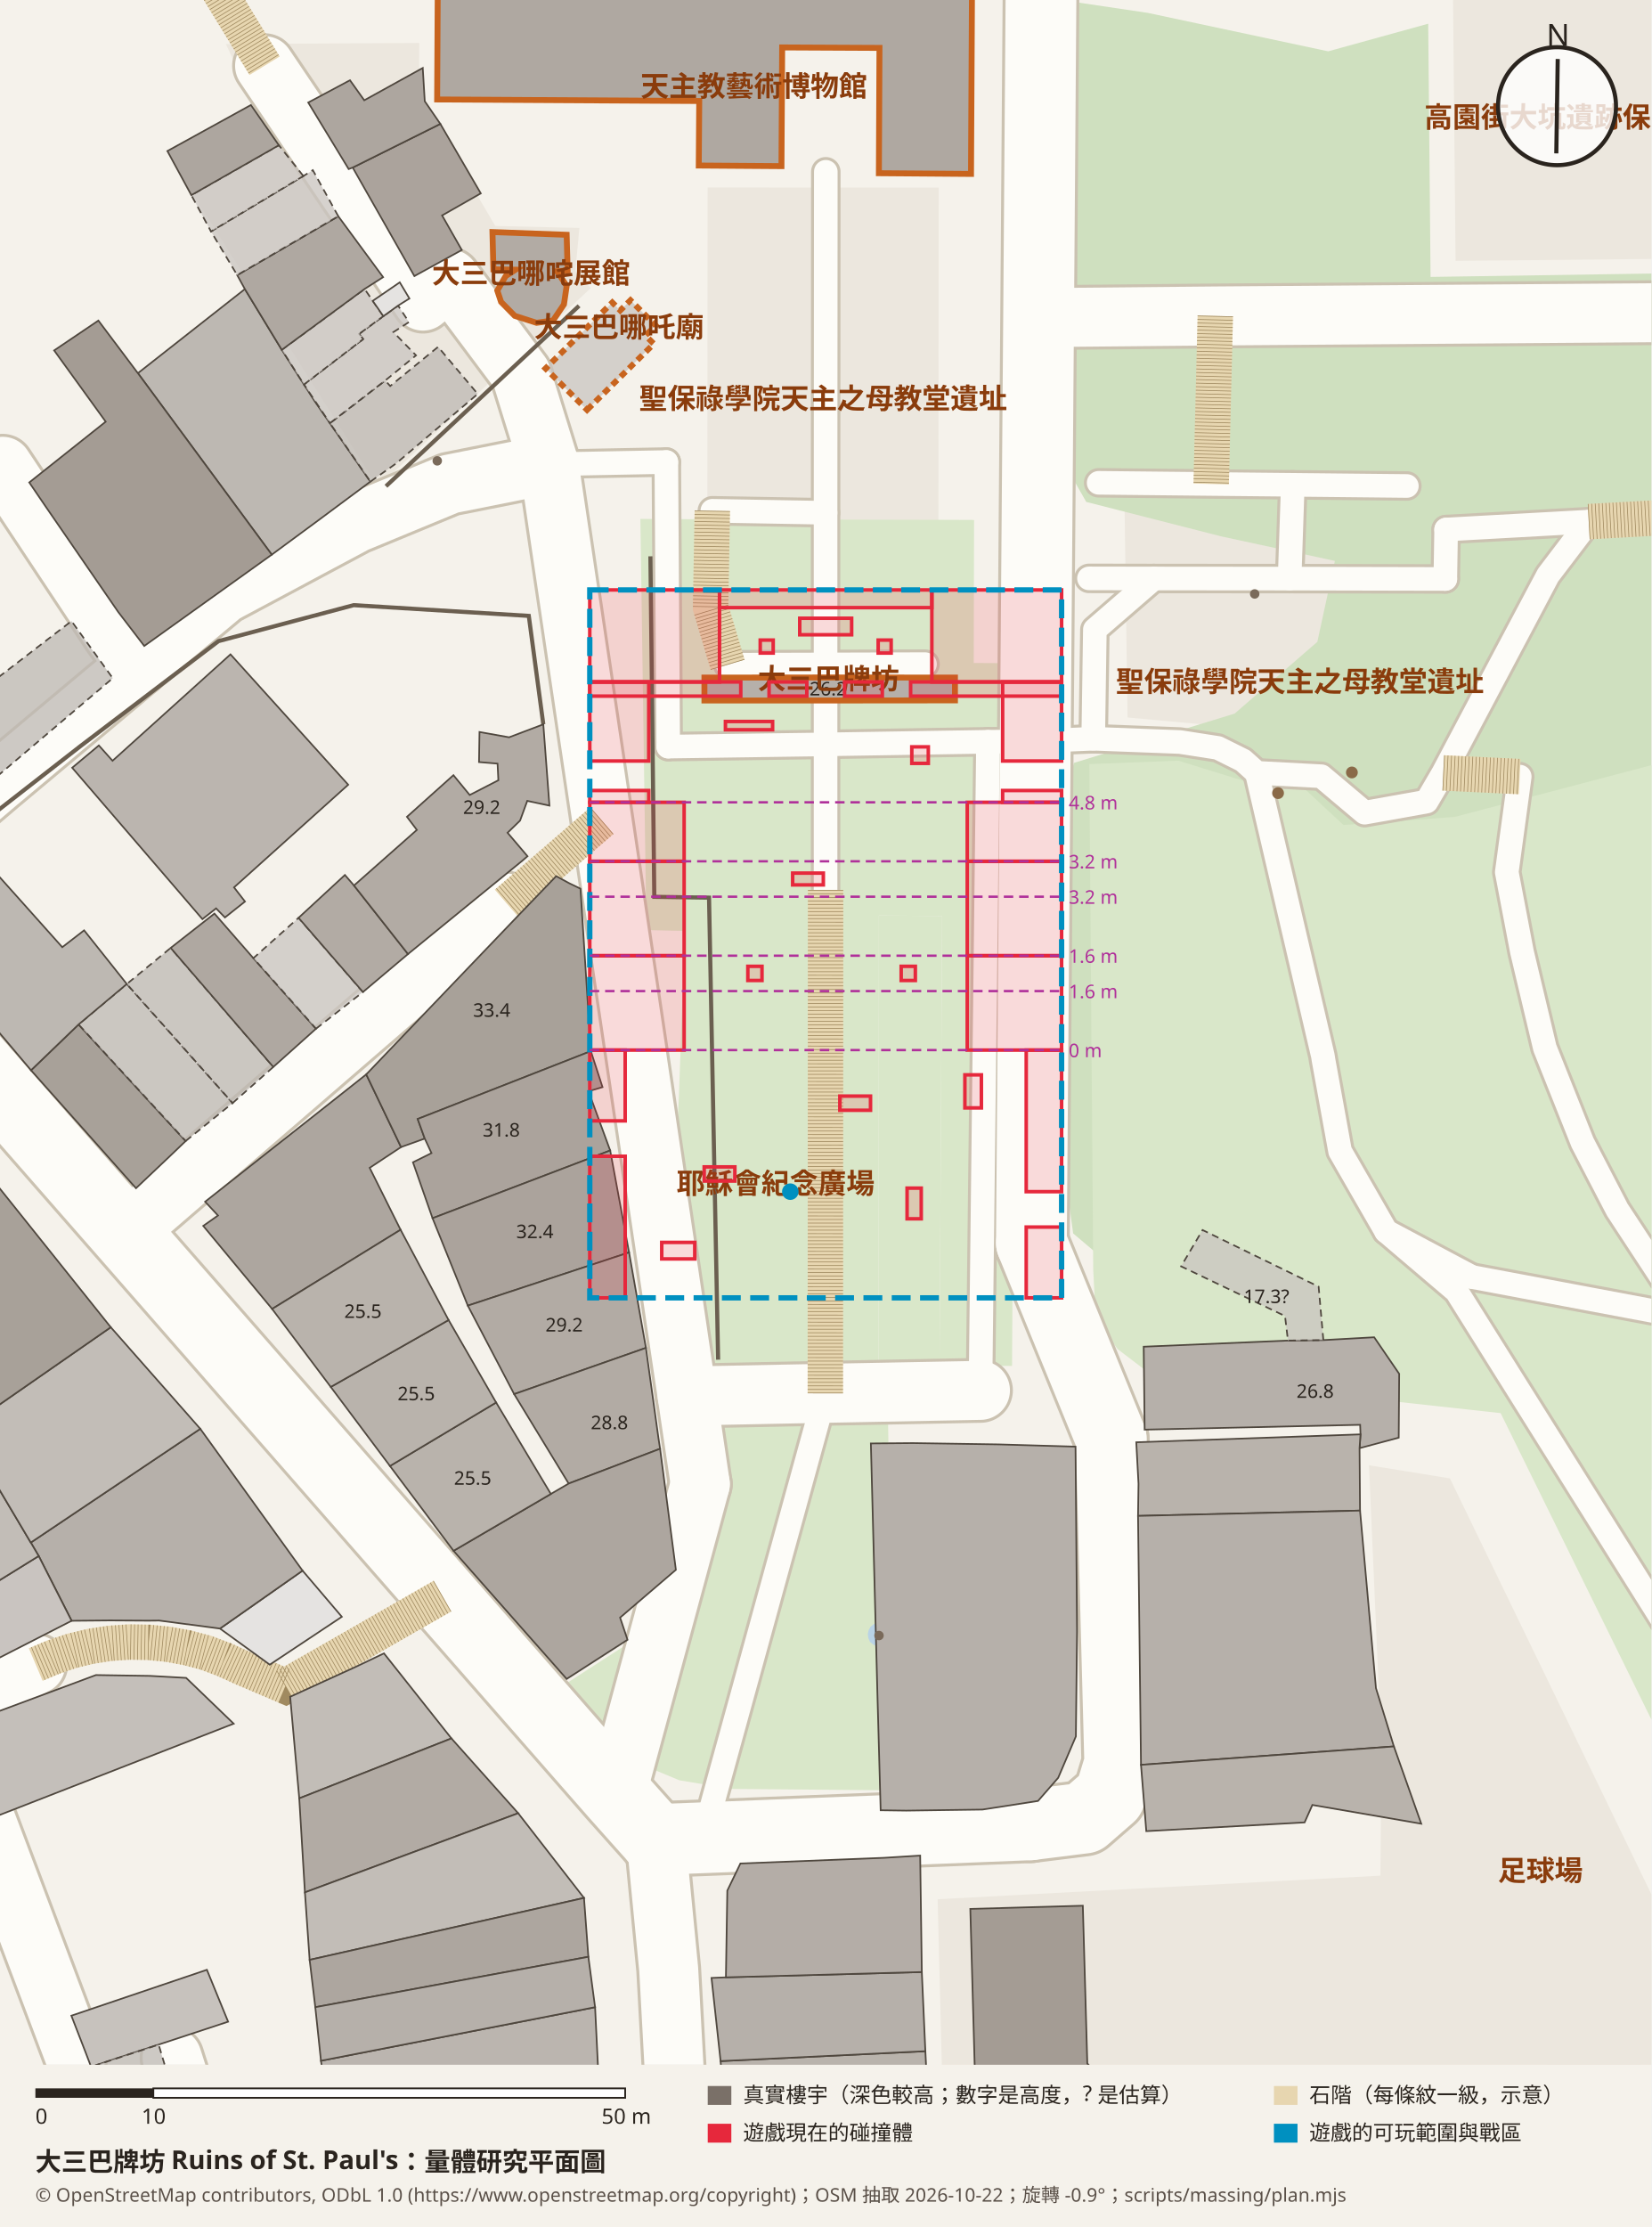
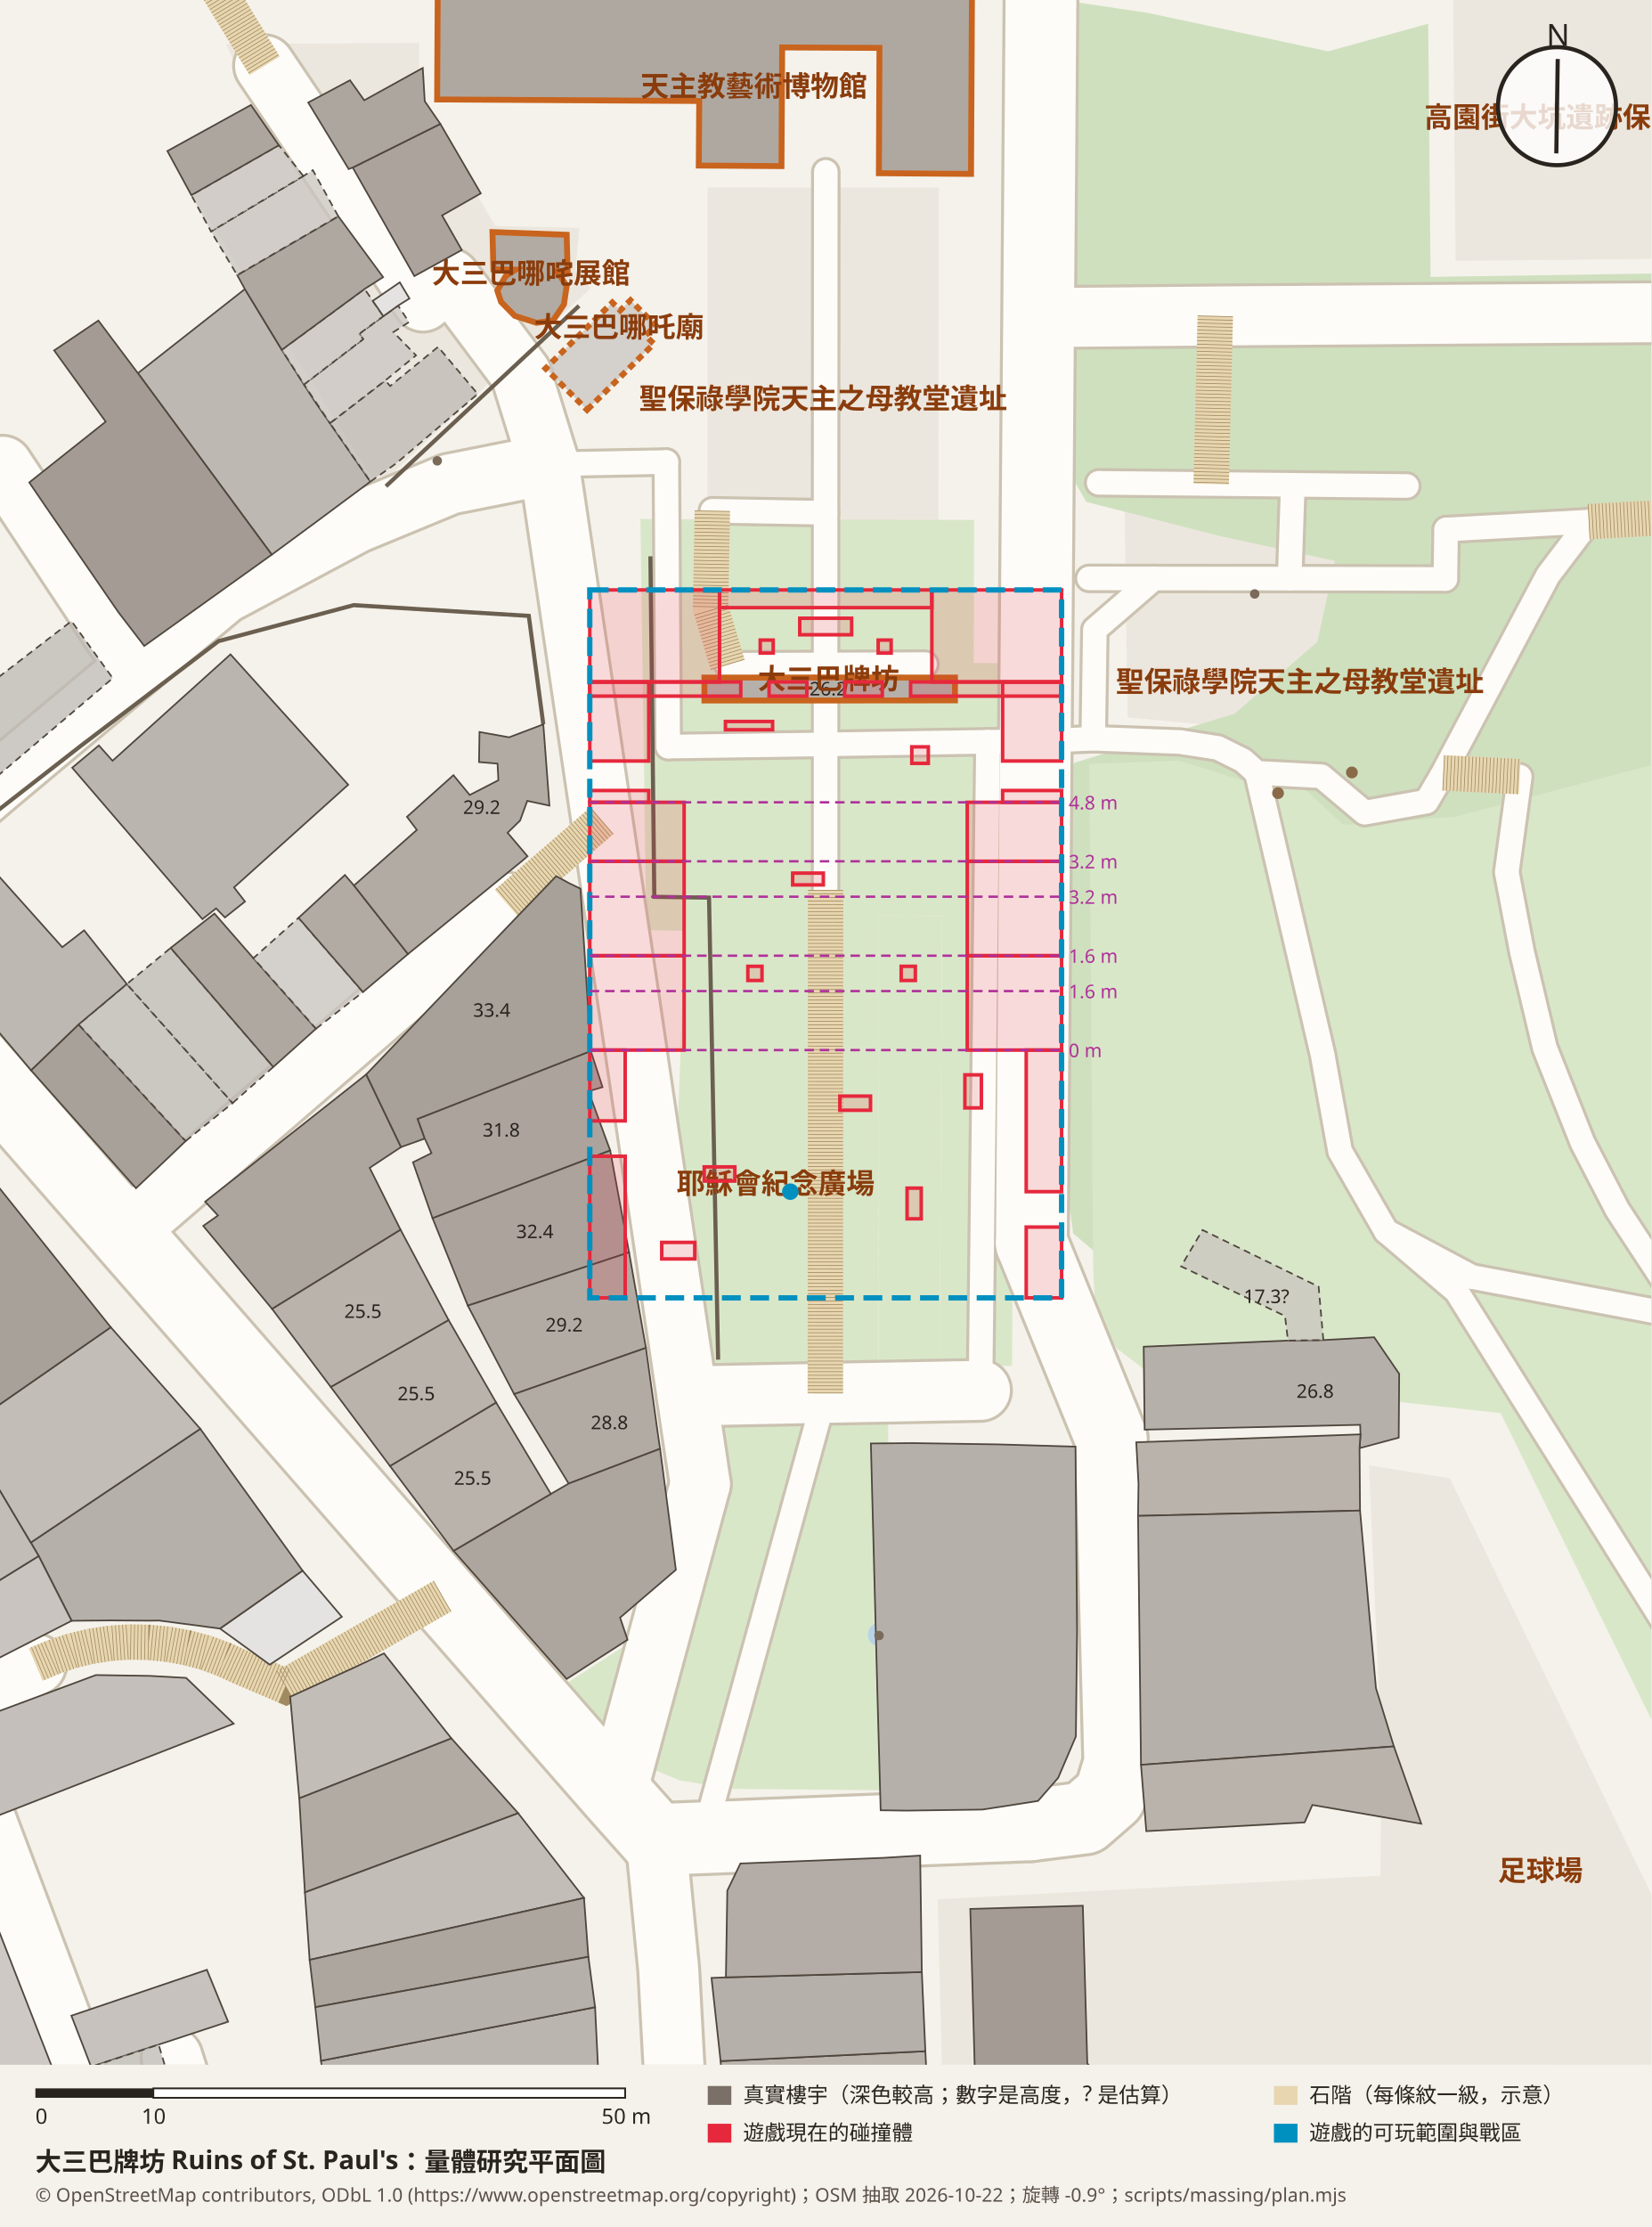
<svg xmlns="http://www.w3.org/2000/svg" width="1120" height="1510" viewBox="-70 -80 140 188.75" font-family="'Noto Sans TC','PingFang TC','Microsoft JhengHei',sans-serif">
  <rect x="-70" y="-80" width="140" height="188.75" fill="#f5f2eb" />
  <clipPath id="view">
    <rect x="-70" y="-80" width="140" height="175" />
  </clipPath>
  <g clip-path="url(#view)">
    <g id="areas">
      <polygon points="53.4,-57.89 77.11,-58.12 76.9,-80.53 53.18,-80.3" fill="#ece7de" />
      <polygon points="-10.04,-26.65 9.55,-26.63 9.58,-64.1 -10.01,-64.11" fill="#ece7de" />
      <polygon points="25.59,-19.19 32.65,-18.54 36.6,-15.72 42.69,-15.62 45.96,-12.96 50,-14 62.68,-37.44 25.33,-37.62" fill="#ece7de" />
      <polygon points="193.61,-38.62 193.04,-46.6 188.51,-48.45 168.33,-49.05 151.07,-51.93 140.5,-56.5 139.46,-69.72 129.39,-70.84 113.04,-69.86 97.31,-71.34 86.84,-74.54 78.98,-75.62 78.13,-56.94 51.28,-56.53 51.08,-77.99 42.6,-75.65 27.3,-78.91 21.1,-79.83 19.73,-63.49 19.8,-41.48 22.09,-37.46 33.53,-34.54 43.17,-32.46 41.68,-25.6 34.67,-19.52 21.04,-15.34 20.6,-13.42 19.8,-6 19.73,15.45 20.98,24.54 27.12,29.73 35.54,30.96 53.71,35.79 66.6,43.27 72.73,48.73 81.5,45.85 88.36,40.17 83.15,19.47 73.78,-17.94" fill="#cfe0bf" />
      <polygon points="-15.71,-36.02 -15.2,-1.17 -11.94,-1.1 -12.45,13.04 -12.96,22.62 -11.9,28.06 -13.16,28.61 -11.35,32.97 -13.62,34.03 -10.69,41.73 -10.74,43.11 -14.92,58.12 -22.07,62.73 -18.26,68.46 -12.4,70.89 -8.01,71.62 5.81,71.74 5.21,35.85 4.48,35.84 4.51,-2.41 9.87,-2.36 9.65,35.75 15.8,35.77 16.15,-23.79 12.55,-23.81 12.58,-35.93 10.4,-35.94 -10.82,-35.99" fill="#d9e7c9" />
      <polygon points="22.68,27.61 22.9,31.92 24.76,34.35 27.72,36.61 31.61,36.96 57.22,39.77 86.09,98.44 112,92.33 160.02,82.36 173.1,86.23 209.06,80.88 224.53,75.77 241.43,67.64 213.6,36.8 199.71,31.66 182.95,-1.39 187.98,-5.08 187.03,-35.35 78.04,-17.26 53.32,-10.76 43.89,-10.08 39.67,-14.01 35.52,-13.79 29.89,-15.53 22.35,-15.24" fill="#d9e7c9" />
      <polygon points="62.57,97.96 73.53,92.93 58.6,60.84 47.64,65.87" fill="#ece7de" />
      <polygon points="5.21,35.85 9.65,35.75 9.87,-2.36 4.51,-2.41 4.48,35.84" fill="#d9e7c9" />
      <polygon points="9.96,99.53 18.58,107.83 25.12,114.02 35.65,127.14 42.32,138.08 52.45,134.65 79.23,121.57 81.89,125.21 155.87,105.91 173.13,95.72 169.57,91.75 126.71,96.48 123.45,100.81 84.33,110.12 52.92,45.3 46.06,44.19 47.12,68.47 47.03,78.97 9.49,80.97" fill="#ece7de" />
      <polygon points="-46.91,-67.75 -53.68,-63.59 -37.97,-38.73 -19.92,-55.58 -21.22,-57.04 -20.88,-60.68 -28.01,-60.85 -34.47,-71.82 -34.46,-76.36 -50.85,-76.27" fill="#ece7de" />
      <polygon points="5.46,59.02 5.59,58.72 5.59,58.4 5.48,58.08 5.29,57.83 5.03,57.64 4.72,57.54 4.39,57.55 4.06,57.66 3.8,57.88 3.64,58.17 3.57,58.5 3.62,58.85 3.76,59.16 4.02,59.38 4.33,59.53 4.67,59.55 5,59.47 5.27,59.29" fill="#b9d3e6" />
    </g>
    <g id="roads" fill="none" stroke-linecap="round" stroke-linejoin="round">
      <polyline points="-13.51,-40.84 -13.35,-16.72" stroke="#cbc2b1" stroke-width="2.5" />
      <polyline points="22.68,-17.39 22.82,-26.64 27.82,-30.97" stroke="#cbc2b1" stroke-width="2.5" />
      <polyline points="-0.01,-16.91 -0.01,-20.63" stroke="#cbc2b1" stroke-width="2.5" />
      <polyline points="-23.45,-40.65 -31.88,-38.97 -39.84,-35.68 -51.07,-29.68 -58.41,-23.54 -70.21,-13.66 -83.15,-2.65" stroke="#cbc2b1" stroke-width="5.5" />
      <polyline points="-69.78,-40.48 -60.36,-26.27 -58.41,-23.54" stroke="#cbc2b1" stroke-width="5.5" />
      <polyline points="-27.07,-3.46 -59.42,24.48" stroke="#cbc2b1" stroke-width="5.5" />
      <polyline points="-74.65,65.11 -63.59,94.48" stroke="#cbc2b1" stroke-width="5.5" />
      <polyline points="24.2,41.91 24.93,69.46 24.09,72.21 21.93,74.09 17.36,74.66" stroke="#cbc2b1" stroke-width="6.5" />
      <polyline points="18.29,-85.25 18.05,-53.08 17.77,-17.18 17.44,25.33" stroke="#cbc2b1" stroke-width="6.5" />
      <polyline points="47.51,24.36 54.78,28.23" stroke="#cbc2b1" stroke-width="2.5" />
      <polyline points="36.55,-14.5 42.15,9.49 42.21,9.87 43.61,17.58 47.51,24.36 53.48,29.44 71.91,58.85" stroke="#cbc2b1" stroke-width="2.5" />
      <polyline points="17.77,-17.18 22.68,-17.39 26.66,-17.24 30.04,-17.11 33.25,-16.61 35.38,-15.55 36.55,-14.5 42.02,-14.21 45.69,-11.12 50.94,-12.06 52.36,-14.49 61.24,-31.25 64.69,-35.79" stroke="#cbc2b1" stroke-width="2.5" />
      <polyline points="-23.45,-40.65 -18.97,-10.45 -11.74,38.32 -10.63,45.78" stroke="#cbc2b1" stroke-width="5.5" />
      <polyline points="-23.45,-40.65 -13.51,-40.84" stroke="#cbc2b1" stroke-width="2.5" />
      <polyline points="-47.57,-74.43 -34.14,-54.48 -31.85,-56.35 -25.82,-48.28 -23.45,-40.65" stroke="#cbc2b1" stroke-width="5.5" />
      <polyline points="-66.97,61.08 -74.65,65.11 -77.04,66.37 -77.84,66.79 -86.66,71.42 -92.52,74.51 -99.8,78.33" stroke="#cbc2b1" stroke-width="5.5" />
      <polyline points="-0.01,-4.58 -0.01,-16.91" stroke="#cbc2b1" stroke-width="2.5" />
      <polyline points="-13.35,-16.72 -0.01,-16.91" stroke="#cbc2b1" stroke-width="2.5" />
      <polyline points="-14.38,75.91 -17.76,72.12 -32.49,55.28 -59.42,24.48 -83.15,-2.65 -89.98,-10.46 -131.11,-57.51" stroke="#cbc2b1" stroke-width="6.5" />
      <polyline points="-11.74,38.32 -0.03,38.09 13.12,37.84" stroke="#cbc2b1" stroke-width="5.5" />
      <polyline points="-10.4,75.76 -0.03,38.09" stroke="#cbc2b1" stroke-width="2.5" />
      <polyline points="13.12,37.84 13.76,-17.13" stroke="#cbc2b1" stroke-width="2.5" />
      <polyline points="-0.01,-16.91 13.76,-17.13 17.77,-17.18" stroke="#cbc2b1" stroke-width="2.5" />
      <polyline points="17.44,25.33 24.2,41.91" stroke="#cbc2b1" stroke-width="6.5" />
      <polyline points="-10.63,45.78 -17.76,72.12" stroke="#cbc2b1" stroke-width="5.5" />
      <polyline points="78.88,-53.56 33.03,-53.22 18.05,-53.08" stroke="#cbc2b1" stroke-width="5.5" />
      <polyline points="22.32,-30.98 27.82,-30.97 39.33,-30.96 52.53,-30.93" stroke="#cbc2b1" stroke-width="2.5" />
      <polyline points="52.6,-35.12 64.69,-35.79" stroke="#cbc2b1" stroke-width="2.5" />
      <polyline points="58.84,-14.18 57.74,-6.08 59.03,0.68 60.97,8.82 64.16,16.84 67.11,22.53 73.1,31.67" stroke="#cbc2b1" stroke-width="2.5" />
      <polyline points="23.14,-39.08 32.68,-38.98 39.6,-38.91 49.27,-38.81" stroke="#cbc2b1" stroke-width="2.5" />
      <polyline points="39.33,-30.96 39.6,-38.91" stroke="#cbc2b1" stroke-width="2.5" />
      <polyline points="54.78,28.23 73.1,31.67 78.76,32.72" stroke="#cbc2b1" stroke-width="2.5" />
      <polyline points="-56.19,106.49 -52.32,104.05 -55.41,94.39" stroke="#cbc2b1" stroke-width="5.5" />
      <polyline points="-8.31,-23.66 8.42,-23.71" stroke="#cbc2b1" stroke-width="2.5" />
      <polyline points="-9.61,-36.71 -0.01,-36.54" stroke="#cbc2b1" stroke-width="2.5" />
      <polyline points="-0.01,-20.63 -0.01,-22.58 -0.01,-36.54 0.01,-65.44" stroke="#cbc2b1" stroke-width="2.5" />
      <polyline points="17.36,74.66 -10.4,75.76 -14.38,75.91" stroke="#cbc2b1" stroke-width="6.5" />
      <polyline points="52.53,-30.93 52.6,-35.12" stroke="#cbc2b1" stroke-width="2.5" />
      <polyline points="-14.61,111.71 -12.44,102.81 -13.31,86.9 -14.38,75.91" stroke="#cbc2b1" stroke-width="5.5" />
      <polyline points="-13.51,-40.84 -13.35,-16.72" stroke="#fdfcf8" stroke-width="2" />
      <polyline points="22.68,-17.39 22.82,-26.64 27.82,-30.97" stroke="#fdfcf8" stroke-width="2" />
      <polyline points="-0.01,-16.91 -0.01,-20.63" stroke="#fdfcf8" stroke-width="2" />
      <polyline points="-23.45,-40.65 -31.88,-38.97 -39.84,-35.68 -51.07,-29.68 -58.41,-23.54 -70.21,-13.66 -83.15,-2.65" stroke="#fdfcf8" stroke-width="5" />
      <polyline points="-69.78,-40.48 -60.36,-26.27 -58.41,-23.54" stroke="#fdfcf8" stroke-width="5" />
      <polyline points="-27.07,-3.46 -59.42,24.48" stroke="#fdfcf8" stroke-width="5" />
      <polyline points="-74.65,65.11 -63.59,94.48" stroke="#fdfcf8" stroke-width="5" />
      <polyline points="24.2,41.91 24.93,69.46 24.09,72.21 21.93,74.09 17.36,74.66" stroke="#fdfcf8" stroke-width="6" />
      <polyline points="18.29,-85.25 18.05,-53.08 17.77,-17.18 17.44,25.33" stroke="#fdfcf8" stroke-width="6" />
      <polyline points="47.51,24.36 54.78,28.23" stroke="#fdfcf8" stroke-width="2" />
      <polyline points="36.55,-14.5 42.15,9.49 42.21,9.87 43.61,17.58 47.51,24.36 53.48,29.44 71.91,58.85" stroke="#fdfcf8" stroke-width="2" />
      <polyline points="17.77,-17.18 22.68,-17.39 26.66,-17.24 30.04,-17.11 33.25,-16.61 35.38,-15.55 36.55,-14.5 42.02,-14.21 45.69,-11.12 50.94,-12.06 52.36,-14.49 61.24,-31.25 64.69,-35.79" stroke="#fdfcf8" stroke-width="2" />
      <polyline points="-23.45,-40.65 -18.97,-10.45 -11.74,38.32 -10.63,45.78" stroke="#fdfcf8" stroke-width="5" />
      <polyline points="-23.45,-40.65 -13.51,-40.84" stroke="#fdfcf8" stroke-width="2" />
      <polyline points="-47.57,-74.43 -34.14,-54.48 -31.85,-56.35 -25.82,-48.28 -23.45,-40.65" stroke="#fdfcf8" stroke-width="5" />
      <polyline points="-66.97,61.08 -74.65,65.11 -77.04,66.37 -77.84,66.79 -86.66,71.42 -92.52,74.51 -99.8,78.33" stroke="#fdfcf8" stroke-width="5" />
      <polyline points="-0.01,-4.58 -0.01,-16.91" stroke="#fdfcf8" stroke-width="2" />
      <polyline points="-13.35,-16.72 -0.01,-16.91" stroke="#fdfcf8" stroke-width="2" />
      <polyline points="-14.38,75.91 -17.76,72.12 -32.49,55.28 -59.42,24.48 -83.15,-2.65 -89.98,-10.46 -131.11,-57.51" stroke="#fdfcf8" stroke-width="6" />
      <polyline points="-11.74,38.32 -0.03,38.09 13.12,37.84" stroke="#fdfcf8" stroke-width="5" />
      <polyline points="-10.4,75.76 -0.03,38.09" stroke="#fdfcf8" stroke-width="2" />
      <polyline points="13.12,37.84 13.76,-17.13" stroke="#fdfcf8" stroke-width="2" />
      <polyline points="-0.01,-16.91 13.76,-17.13 17.77,-17.18" stroke="#fdfcf8" stroke-width="2" />
      <polyline points="17.44,25.33 24.2,41.91" stroke="#fdfcf8" stroke-width="6" />
      <polyline points="-10.63,45.78 -17.76,72.12" stroke="#fdfcf8" stroke-width="5" />
      <polyline points="78.88,-53.56 33.03,-53.22 18.05,-53.08" stroke="#fdfcf8" stroke-width="5" />
      <polyline points="22.32,-30.98 27.82,-30.97 39.33,-30.96 52.53,-30.93" stroke="#fdfcf8" stroke-width="2" />
      <polyline points="52.6,-35.12 64.69,-35.79" stroke="#fdfcf8" stroke-width="2" />
      <polyline points="58.84,-14.18 57.74,-6.08 59.03,0.68 60.97,8.82 64.16,16.84 67.11,22.53 73.1,31.67" stroke="#fdfcf8" stroke-width="2" />
      <polyline points="23.14,-39.08 32.68,-38.98 39.6,-38.91 49.27,-38.81" stroke="#fdfcf8" stroke-width="2" />
      <polyline points="39.33,-30.96 39.6,-38.91" stroke="#fdfcf8" stroke-width="2" />
      <polyline points="54.78,28.23 73.1,31.67 78.76,32.72" stroke="#fdfcf8" stroke-width="2" />
      <polyline points="-56.19,106.49 -52.32,104.05 -55.41,94.39" stroke="#fdfcf8" stroke-width="5" />
      <polyline points="-8.31,-23.66 8.42,-23.71" stroke="#fdfcf8" stroke-width="2" />
      <polyline points="-9.61,-36.71 -0.01,-36.54" stroke="#fdfcf8" stroke-width="2" />
      <polyline points="-0.01,-20.63 -0.01,-22.58 -0.01,-36.54 0.01,-65.44" stroke="#fdfcf8" stroke-width="2" />
      <polyline points="17.36,74.66 -10.4,75.76 -14.38,75.91" stroke="#fdfcf8" stroke-width="6" />
      <polyline points="52.53,-30.93 52.6,-35.12" stroke="#fdfcf8" stroke-width="2" />
      <polyline points="-14.61,111.71 -12.44,102.81 -13.31,86.9 -14.38,75.91" stroke="#fdfcf8" stroke-width="5" />
    </g>
    <g id="steps" fill="none">
      <polyline points="-18.97,-10.45 -27.07,-3.46" stroke="#e7d6b0" stroke-width="3" />
      <polyline points="-18.97,-10.45 -27.07,-3.46" stroke="#a08a60" stroke-width="3" stroke-dasharray="0.06 0.24" />
      <polyline points="-48.61,-84.98 -48.56,-82.17 -52.26,-82.11 -47.57,-74.43" stroke="#e7d6b0" stroke-width="3" />
      <polyline points="-48.61,-84.98 -48.56,-82.17 -52.26,-82.11 -47.57,-74.43" stroke="#a08a60" stroke-width="3" stroke-dasharray="0.06 0.24" />
      <polyline points="-32.49,55.28 -45.81,62.92 -49.51,61.34 -51,60.66 -52.54,60.08 -54.13,59.66 -55.75,59.36 -57.39,59.2 -59.04,59.17 -60.68,59.28 -62.3,59.53 -63.89,59.91 -65.46,60.44 -66.97,61.08" stroke="#e7d6b0" stroke-width="3" />
      <polyline points="-32.49,55.28 -45.81,62.92 -49.51,61.34 -51,60.66 -52.54,60.08 -54.13,59.66 -55.75,59.36 -57.39,59.2 -59.04,59.17 -60.68,59.28 -62.3,59.53 -63.89,59.91 -65.46,60.44 -66.97,61.08" stroke="#a08a60" stroke-width="3" stroke-dasharray="0.06 0.24" />
      <polyline points="-0.03,38.09 -0.01,-4.58" stroke="#e7d6b0" stroke-width="3" />
      <polyline points="-0.03,38.09 -0.01,-4.58" stroke="#a08a60" stroke-width="3" stroke-dasharray="0.06 0.24" />
      <polyline points="64.69,-35.79 92.74,-37.32" stroke="#e7d6b0" stroke-width="3" />
      <polyline points="64.69,-35.79 92.74,-37.32" stroke="#a08a60" stroke-width="3" stroke-dasharray="0.06 0.24" />
      <polyline points="52.36,-14.49 58.84,-14.18" stroke="#e7d6b0" stroke-width="3" />
      <polyline points="52.36,-14.49 58.84,-14.18" stroke="#a08a60" stroke-width="3" stroke-dasharray="0.06 0.24" />
      <polyline points="33.03,-53.22 32.68,-38.98" stroke="#e7d6b0" stroke-width="3" />
      <polyline points="33.03,-53.22 32.68,-38.98" stroke="#a08a60" stroke-width="3" stroke-dasharray="0.06 0.24" />
      <polyline points="-8.31,-23.66 -9.76,-28.51 -9.61,-36.71" stroke="#e7d6b0" stroke-width="3" />
      <polyline points="-8.31,-23.66 -9.76,-28.51 -9.61,-36.71" stroke="#a08a60" stroke-width="3" stroke-dasharray="0.06 0.24" />
    </g>
    <g id="barriers" fill="none" stroke="#6b5f50" stroke-width="0.35">
      <polyline points="-37.28,-38.79 -20.91,-54.08" />
      <polyline points="-23.94,-18.61 -25.17,-27.8 -40.02,-28.71 -51.48,-25.66 -63.17,-16.77 -70,-11.45 -73.47,-8.76 -72.17,-7.03" />
      <polyline points="-14.86,-32.85 -14.53,-3.99 -9.89,-3.92 -9.12,35.24" />
    </g>
    <g id="buildings" stroke="#4f473e" stroke-width="0.14">
      <polygon points="-42.79,94.66 -42.29,98.01 -41.73,99.2 -35.13,98.88 -35.72,96.68 -32.39,96.24 -32.06,97.97 -19.19,97.52 -19.55,90.12" fill="hsl(30 8% 71%)" />
      <polygon points="12.26,81.79 12.69,97.21 25.87,111.25 32.45,105.79 22.18,94.89 21.8,81.52" fill="hsl(30 8% 61%)" />
      <polygon points="26.96,34.14 27.04,41.17 45.31,40.76 45.34,41.57 45.26,42.74 48.58,41.85 48.62,36.44 46.5,33.34 42.19,33.58 39.19,33.62" fill="hsl(30 8% 69%)" />
      <polygon points="42.19,33.58 41.79,29.05 31.95,24.25 30.13,27.33 38.94,31.54 39.19,33.62" fill="hsl(30 8% 77%)" fill-opacity="0.75" stroke-dasharray="0.6 0.4" />
      <polygon points="-10.28,-20.63 -0.01,-20.63 10.96,-20.64 10.96,-22.57 -0.01,-22.58 -10.28,-22.57" fill="hsl(30 8% 69%)" stroke="#c8641e" stroke-width="0.5" />
      <polygon points="-32.89,-80.67 -32.94,-71.57 -10.72,-71.44 -10.76,-65.97 -3.75,-65.92 -3.69,-75.98 4.56,-75.94 4.51,-65.32 12.32,-65.26 12.4,-80.42" fill="hsl(30 8% 66%)" stroke="#c8641e" stroke-width="0.5" />
      <polygon points="4.4,64.12 4.66,73.43 6.83,73.46 13.29,73.37 18,72.64 19.71,70.68 21.21,67.17 21.31,58.29 21.18,42.61 14.65,42.42 7.39,42.31 3.83,42.34" fill="hsl(30 8% 69%)" />
      <polygon points="-20.23,-45.26 -14.57,-50.86 -15.28,-51.56 -14.41,-52.41 -16.55,-54.55 -17.42,-53.69 -18.09,-54.36 -23.75,-48.77" fill="hsl(30 8% 77%)" stroke="#c8641e" stroke-width="0.5" fill-opacity="0.75" stroke-dasharray="0.6 0.4" />
      <polygon points="-46.96,-32.99 -43.23,-35.74 -38.6,-39.18 -42.03,-44.13 -43.32,-45.99 -44.23,-47.41 -46.11,-50.35 -49.24,-55.5 -58.31,-48.37" fill="hsl(30 8% 72%)" />
      <polygon points="-67.52,-39.11 -66.11,-37.04 -59.97,-28.12 -57.77,-25.25 -46.96,-32.99 -58.31,-48.37 -61.66,-52.83 -65.41,-50.3 -61.04,-44.26" fill="hsl(30 8% 61%)" />
      <polygon points="-54.22,62.21 -57.29,62.04 -61.87,61.97 -73.74,66.39 -71.32,71.94 -70.42,73.98 -50.19,66.09" fill="hsl(30 8% 75%)" />
      <polygon points="-37.45,60.13 -39.77,61.24 -45.4,63.81 -44.63,72.42 -31.73,67.34" fill="hsl(30 8% 74%)" />
      <polygon points="-47.13,61.09 -41.02,57.03 -44.35,53.12 -51.35,58.03" fill="hsl(30 8% 89%)" />
      <polygon points="-60.67,57.34 -57.42,57.36 -56.51,57.35 -51.35,58.03 -44.35,53.12 -53.02,41.1 -67.39,50.74 -66.72,51.88 -63.93,57.37" fill="hsl(30 8% 69%)" />
      <polygon points="-66.72,51.88 -79.73,59.93 -77.82,63.25 -77.28,64.2 -63.93,57.37" fill="hsl(30 8% 77%)" />
      <polygon points="-52.46,86.95 -63.95,90.84 -62.74,93.96 -62.28,95.17 -56.55,93.29 -50.66,91.35" fill="hsl(30 8% 76%)" />
+       <polygon points="-79.69,86.78 -75.61,96.92 -75,98.36 -74.61,98.27 -74.02,98.11 -65.36,95.78 -70.34,83.02" fill="hsl(30 8% 79%)" />
      <polygon points="-84.26,52.43 -79.73,59.93 -66.72,51.88 -67.39,50.74 -71.49,43.83" fill="hsl(30 8% 74%)" />
      <polygon points="-71.49,43.83 -67.39,50.74 -53.02,41.1 -60.61,32.49 -73.32,41.32" fill="hsl(30 8% 74%)" />
      <polygon points="-86.18,20 -87.72,23.91 -82.82,28.99 -77.26,35.9 -73.32,41.32 -60.61,32.49 -78.03,10.72" fill="hsl(30 8% 63%)" />
      <polygon points="-28.17,-57.17 -26.3,-57.14 -27.13,-56.6 -27.84,-55.37 -27.52,-54.41 -26.36,-53.23 -24.51,-52.64 -23.11,-52.84 -22.19,-54.2 -21.96,-55.77 -22.78,-57.01 -21.88,-57.07 -21.96,-60.1 -28.25,-60.33" fill="hsl(30 8% 67%)" stroke="#c8641e" stroke-width="0.5" />
      <polygon points="8.69,98.6 8.45,93.85 -8.91,94.69 -8.2,103.92" fill="hsl(30 8% 70%)" />
      <polygon points="8.45,93.85 8.15,87.14 -8.46,87.59 -9.68,87.64 -8.91,94.69" fill="hsl(30 8% 69%)" />
      <polygon points="8.15,87.14 8.01,77.27 4.94,77.46 -7.23,77.94 -8.34,80.24 -8.46,87.59" fill="hsl(30 8% 68%)" />
      <polygon points="-44.63,72.42 -44.15,80.39 -26.07,73.68 -31.73,67.34" fill="hsl(30 8% 67%)" />
      <polygon points="-74.02,98.11 -73.77,99.15 -65.38,97.06 -65.11,98.32 -61.92,97.6 -60.53,101.26 -54.7,99.49 -56.55,93.29 -62.28,95.17 -65.36,95.78" fill="hsl(30 8% 72%)" fill-opacity="0.75" stroke-dasharray="0.6 0.4" />
      <polygon points="-58.47,20.71 -55.63,18.02 -54.26,16.71 -63.34,6.83 -67.37,10.71" fill="hsl(30 8% 63%)" />
      <polygon points="-54.26,16.71 -50.28,13.49 -59.25,3.4 -63.34,6.83" fill="hsl(30 8% 72%)" fill-opacity="0.75" stroke-dasharray="0.6 0.4" />
      <polygon points="-50.28,13.49 -46.83,10.43 -55.53,0.34 -59.25,3.4" fill="hsl(30 8% 72%)" fill-opacity="0.75" stroke-dasharray="0.6 0.4" />
      <polygon points="-46.83,10.43 -43.21,7.19 -48.52,1.21 -51.82,-2.57 -55.53,0.34" fill="hsl(30 8% 66%)" />
      <polygon points="-43.21,7.19 -39.23,4.08 -44.69,-2.21 -48.52,1.21" fill="hsl(30 8% 77%)" fill-opacity="0.75" stroke-dasharray="0.6 0.4" />
      <polygon points="-39.23,4.08 -35.41,0.86 -39.99,-4.95 -40.76,-5.84 -44.69,-2.21" fill="hsl(30 8% 67%)" />
      <polygon points="-35.41,0.86 -25.67,-7.09 -25.28,-7.43 -26.97,-9.42 -25.91,-10.45 -25.3,-12.12 -23.42,-11.72 -23.94,-18.61 -26.84,-17.51 -29.35,-17.96 -29.39,-15.41 -27.82,-15.28 -27.75,-13.87 -30.18,-12.62 -31.56,-14.3 -35.5,-10.77 -34.66,-9.66 -39.99,-4.95" fill="hsl(30 8% 67%)" />
      <polygon points="-38.95,11.06 -42.4,13.79 -52.61,21.85 -51.52,23.02 -52.77,23.9 -46.93,30.94 -36.04,24.23 -38.66,18.98 -36,17.22" fill="hsl(30 8% 65%)" />
      <polygon points="-36,17.22 -33.99,16.5 -34.59,14.84 -19.91,9.09 -20.79,-4.68 -21.72,-5.13 -22.85,-5.74 -25.96,-2.51 -38.95,11.06" fill="hsl(30 8% 63%)" />
      <polygon points="-34.59,14.84 -33.99,16.5 -33.42,17.73 -34.99,18.51 -33.33,23.25 -18.27,17.51 -20.11,12.49 -18.92,12.14 -19.91,9.09" fill="hsl(30 8% 64%)" />
      <polygon points="-33.33,23.25 -30.34,30.66 -16.67,26.15 -18.27,17.51" fill="hsl(30 8% 64%)" />
      <polygon points="-30.34,30.66 -26.41,38.16 -15.24,34.24 -16.67,26.15" fill="hsl(30 8% 67%)" />
      <polygon points="-26.41,38.16 -21.79,45.74 -14.04,42.79 -14.17,41.94 -15.24,34.24" fill="hsl(30 8% 67%)" />
      <polygon points="-14.04,42.79 -21.79,45.74 -23.3,46.62 -31.55,51.44 -21.96,62.3 -16.8,58.98 -17.43,57.1 -12.7,53.05" fill="hsl(30 8% 65%)" />
      <polygon points="-23.3,46.62 -27.94,38.87 -36.94,44.25 -31.55,51.44" fill="hsl(30 8% 70%)" />
      <polygon points="-27.94,38.87 -31.97,31.88 -41.96,37.55 -36.94,44.25" fill="hsl(30 8% 70%)" />
      <polygon points="-31.97,31.88 -36.04,24.23 -46.93,30.94 -41.96,37.55" fill="hsl(30 8% 70%)" />
      <polygon points="-59.25,3.4 -62.87,-1.15 -64.72,0.28 -71.63,-7.45 -72.17,-7.03 -73.86,-5.73 -78.36,-2.29 -67.37,10.71 -63.34,6.83" fill="hsl(30 8% 72%)" />
      <polygon points="-50.46,-24.54 -60.46,-15.52 -61.62,-16.82 -63.88,-14.93 -52.84,-2.1 -51.68,-3.01 -50.93,-2.24 -49.23,-3.59 -50.16,-4.79 -40.48,-13.49" fill="hsl(30 8% 71%)" />
      <polygon points="-70.22,-14.22 -60.44,-22.52 -63.94,-27.36 -74.36,-19.35" fill="hsl(30 8% 72%)" fill-opacity="0.75" stroke-dasharray="0.6 0.4" />
      <polygon points="-32.67,-69.5 -40.1,-65.8 -34.87,-56.6 -30.85,-58.81 -32.52,-61.74 -29.24,-63.61" fill="hsl(30 8% 64%)" />
      <polygon points="-32.67,-69.5 -33.99,-71.42 -34.16,-74.24 -39.12,-71.5 -40.33,-73.2 -43.87,-71.31 -40.44,-65.67 -40.1,-65.8" fill="hsl(30 8% 65%)" />
      <polygon points="-38.6,-39.18 -36.42,-40.72 -29.5,-46.61 -32.86,-50.6 -36.92,-47.28 -37.34,-47.75 -42.03,-44.13" fill="hsl(30 8% 72%)" fill-opacity="0.75" stroke-dasharray="0.6 0.4" />
      <polygon points="-42.03,-44.13 -37.34,-47.75 -34.73,-49.88 -36.65,-51.85 -35.33,-52.7 -36.25,-54.1 -37.5,-53.2 -39.55,-51.7 -39.2,-51.26 -44.23,-47.41" fill="hsl(30 8% 77%)" fill-opacity="0.75" stroke-dasharray="0.6 0.4" />
      <polygon points="-37.5,-53.2 -38.4,-54.5 -39.09,-55.51 -46.11,-50.35 -44.23,-47.41 -39.2,-51.26 -39.55,-51.7" fill="hsl(30 8% 77%)" fill-opacity="0.75" stroke-dasharray="0.6 0.4" />
      <polygon points="-37.5,-53.2 -36.25,-54.1 -35.29,-54.7 -36.11,-56.07 -38.4,-54.5" fill="hsl(30 8% 89%)" />
      <polygon points="-39.09,-55.51 -37.52,-56.51 -41.32,-61.67 -49.89,-56.68 -49.24,-55.5 -46.11,-50.35" fill="hsl(30 8% 66%)" />
      <polygon points="-41.32,-61.67 -43.48,-65.58 -44.28,-65.08 -52.11,-60.38 -49.89,-56.68" fill="hsl(30 8% 77%)" fill-opacity="0.75" stroke-dasharray="0.6 0.4" />
      <polygon points="-44.28,-65.08 -46.36,-67.69 -53.78,-63.46 -52.11,-60.38" fill="hsl(30 8% 77%)" fill-opacity="0.75" stroke-dasharray="0.6 0.4" />
      <polygon points="-46.36,-67.69 -48.73,-71.1 -55.81,-67.2 -53.78,-63.46" fill="hsl(30 8% 65%)" />
      <polygon points="-44.15,80.39 -43.75,86.11 -20.49,80.86 -26.07,73.68" fill="hsl(30 8% 74%)" />
      <polygon points="-43.75,86.11 -43.27,90.12 -20.12,85.85 -20.49,80.86" fill="hsl(30 8% 65%)" />
      <polygon points="-43.27,90.12 -42.79,94.66 -19.55,90.12 -20.12,85.85" fill="hsl(30 8% 69%)" />
      <polygon points="26.33,42.24 26.52,45.75 26.48,48.48 45.3,48.03 45.26,42.74 45.34,41.57" fill="hsl(30 8% 70%)" />
      <polygon points="26.48,48.48 26.73,69.58 48.17,68.02 46.65,63.08 45.3,48.03" fill="hsl(30 8% 69%)" />
      <polygon points="26.73,69.58 27.18,75.2 40.6,74.46 41.26,72.98 50.49,74.57 48.17,68.02" fill="hsl(30 8% 70%)" />
    </g>
    <g id="points">
      <circle cx="44.61" cy="-14.53" r="0.5" fill="#8a6a48" fill-opacity="1" />
      <circle cx="38.35" cy="-12.78" r="0.5" fill="#8a6a48" fill-opacity="1" />
      <circle cx="-32.93" cy="-40.94" r="0.4" fill="#7a6a5a" fill-opacity="1" />
      <circle cx="36.37" cy="-29.66" r="0.4" fill="#7a6a5a" fill-opacity="1" />
      <circle cx="4.52" cy="58.62" r="0.4" fill="#7a6a5a" fill-opacity="1" />
    </g>
    <g id="heights" font-size="1.6" fill="#2a241e" text-anchor="middle">
      <text x="41.5" y="38.47">26.8</text>
      <text x="37.37" y="30.44">17.3?</text>
      <text x="0.22" y="-21.06">26.2</text>
      <text x="-29.16" y="-11.02">29.2</text>
      <text x="-28.31" y="6.18">33.4</text>
      <text x="-27.5" y="16.33">31.8</text>
      <text x="-24.65" y="24.94">32.4</text>
      <text x="-22.17" y="32.85">29.2</text>
      <text x="-18.33" y="41.13">28.8</text>
      <text x="-29.93" y="45.84">25.5</text>
      <text x="-34.71" y="38.68">25.5</text>
      <text x="-39.23" y="31.7">25.5</text>
    </g>
    <g id="names" font-size="2.4" fill="#8a3c0c" text-anchor="middle" font-weight="bold">
      <text x="65.15" y="-69.21">高園街大坑遺跡保護展示區</text>
      <text x="-0.23" y="-45.37">聖保祿學院天主之母教堂遺址</text>
      <text x="40.19" y="-21.38">聖保祿學院天主之母教堂遺址</text>
      <text x="0.23" y="-21.61">大三巴牌坊</text>
      <text x="-6.09" y="-71.84">天主教藝術博物館</text>
      <text x="-4.25" y="21.16">耶穌會紀念廣場</text>
      <text x="60.59" y="79.4">足球場</text>
      <text x="-17.53" y="-51.43">大三巴哪吒廟</text>
      <text x="-24.99" y="-55.99">大三巴哪咤展館</text>
    </g>
    <g id="game" fill="#e6283c" fill-opacity="0.16" stroke="#e6283c" stroke-width="0.3">
      <rect x="-20" y="9" width="3" height="6" />
      <rect x="-20" y="18" width="3" height="12" />
      <rect x="17" y="9" width="3" height="12" />
      <rect x="17" y="24" width="3" height="6" />
      <rect x="-20" y="1" width="8" height="8" />
      <rect x="-20" y="-7" width="8" height="8" />
      <rect x="-20" y="-12" width="8" height="5" />
      <rect x="12" y="1" width="8" height="8" />
      <rect x="12" y="-7" width="8" height="8" />
      <rect x="12" y="-12" width="8" height="5" />
      <rect x="-20" y="-13" width="5" height="1" />
      <rect x="-20" y="-22.2" width="5" height="6.7" />
      <rect x="15" y="-13" width="5" height="1" />
      <rect x="15" y="-22.2" width="5" height="6.7" />
      <rect x="-20" y="-22.2" width="12.8" height="1.2" />
      <rect x="-4.8" y="-22.2" width="3.2" height="1.2" />
      <rect x="1.6" y="-22.2" width="3.2" height="1.2" />
      <rect x="7.2" y="-22.2" width="12.8" height="1.2" />
      <rect x="-20" y="-30" width="11" height="7.8" />
      <rect x="9" y="-30" width="11" height="7.8" />
      <rect x="-9" y="-30" width="18" height="1.5" />
      <rect x="-10.3" y="18.9" width="2.6" height="1.2" />
      <rect x="6.9" y="20.7" width="1.2" height="2.6" />
      <rect x="1.2" y="12.9" width="2.6" height="1.2" />
      <rect x="-13.9" y="25.3" width="2.8" height="1.4" />
      <rect x="11.8" y="11.1" width="1.4" height="2.8" />
      <rect x="-6.6" y="1.9" width="1.2" height="1.2" />
      <rect x="6.4" y="1.9" width="1.2" height="1.2" />
      <rect x="-2.8" y="-6" width="2.6" height="1" />
      <rect x="-8.5" y="-18.85" width="4" height="0.7" />
      <rect x="7.3" y="-16.7" width="1.4" height="1.4" />
      <rect x="-5.55" y="-25.75" width="1.1" height="1.1" />
      <rect x="4.45" y="-25.75" width="1.1" height="1.1" />
      <rect x="-2.2" y="-27.6" width="4.4" height="1.4" />
    </g>
    <rect x="-20" y="-30" width="40" height="60" fill="none" stroke="#0090c0" stroke-width="0.45" stroke-dasharray="1.6 0.8" />
    <line x1="-20" y1="9" x2="20" y2="9" stroke="#b0309a" stroke-width="0.2" stroke-dasharray="0.8 0.5" />
    <text x="20.6" y="9.6" font-size="1.6" fill="#b0309a">0 m</text>
    <line x1="-20" y1="4" x2="20" y2="4" stroke="#b0309a" stroke-width="0.2" stroke-dasharray="0.8 0.5" />
    <text x="20.6" y="4.6" font-size="1.6" fill="#b0309a">1.6 m</text>
    <line x1="-20" y1="1" x2="20" y2="1" stroke="#b0309a" stroke-width="0.2" stroke-dasharray="0.8 0.5" />
    <text x="20.6" y="1.6" font-size="1.6" fill="#b0309a">1.6 m</text>
    <line x1="-20" y1="-4" x2="20" y2="-4" stroke="#b0309a" stroke-width="0.2" stroke-dasharray="0.8 0.5" />
    <text x="20.6" y="-3.4" font-size="1.6" fill="#b0309a">3.2 m</text>
    <line x1="-20" y1="-7" x2="20" y2="-7" stroke="#b0309a" stroke-width="0.2" stroke-dasharray="0.8 0.5" />
    <text x="20.6" y="-6.4" font-size="1.6" fill="#b0309a">3.2 m</text>
    <line x1="-20" y1="-12" x2="20" y2="-12" stroke="#b0309a" stroke-width="0.2" stroke-dasharray="0.8 0.5" />
    <text x="20.6" y="-11.4" font-size="1.6" fill="#b0309a">4.8 m</text>
    <circle cx="-3" cy="21" r="0.7" fill="#0090c0" />
  </g>
  <g id="north" stroke="#2a241e" stroke-width="0.35" fill="#2a241e">
    <circle cx="62" cy="-71" r="5" fill="#fff" fill-opacity="0.8" />
    <line x1="61.94" y1="-67" x2="62.06" y2="-75" />
    <text x="62.09" y="-76.1" font-size="2.6" text-anchor="middle" stroke="none">N</text>
  </g>
  <g id="scale" font-size="1.8" fill="#2a241e">
    <rect x="-67" y="97" width="10" height="0.8" fill="#2a241e" />
    <rect x="-57" y="97" width="40" height="0.8" fill="#fff" stroke="#2a241e" stroke-width="0.15" />
    <text x="-67" y="100">0</text>
    <text x="-58" y="100">10</text>
    <text x="-19" y="100">50 m</text>
  </g>
  <rect x="-10" y="96.8" width="2" height="1.6" fill="#7a7068" />
  <text x="-7" y="98.2" font-size="1.8" fill="#2a241e">真實樓宇（深色較高；數字是高度，? 是估算）</text>
  <rect x="38" y="96.8" width="2" height="1.6" fill="#e7d6b0" />
  <text x="41" y="98.2" font-size="1.8" fill="#2a241e">石階（每條紋一級，示意）</text>
  <rect x="-10" y="100" width="2" height="1.6" fill="#e6283c" />
  <text x="-7" y="101.4" font-size="1.8" fill="#2a241e">遊戲現在的碰撞體</text>
  <rect x="38" y="100" width="2" height="1.6" fill="#0090c0" />
  <text x="41" y="101.4" font-size="1.8" fill="#2a241e">遊戲的可玩範圍與戰區</text>
  <text x="-67" y="104" font-size="2.2" fill="#2a241e" font-weight="bold">大三巴牌坊 Ruins of St. Paul's：量體研究平面圖</text>
  <text x="-67" y="106.6" font-size="1.6" fill="#5a5048">© OpenStreetMap contributors, ODbL 1.0 (https://www.openstreetmap.org/copyright)；OSM 抽取 2026-10-22；旋轉 -0.9°；scripts/massing/plan.mjs</text>
</svg>
